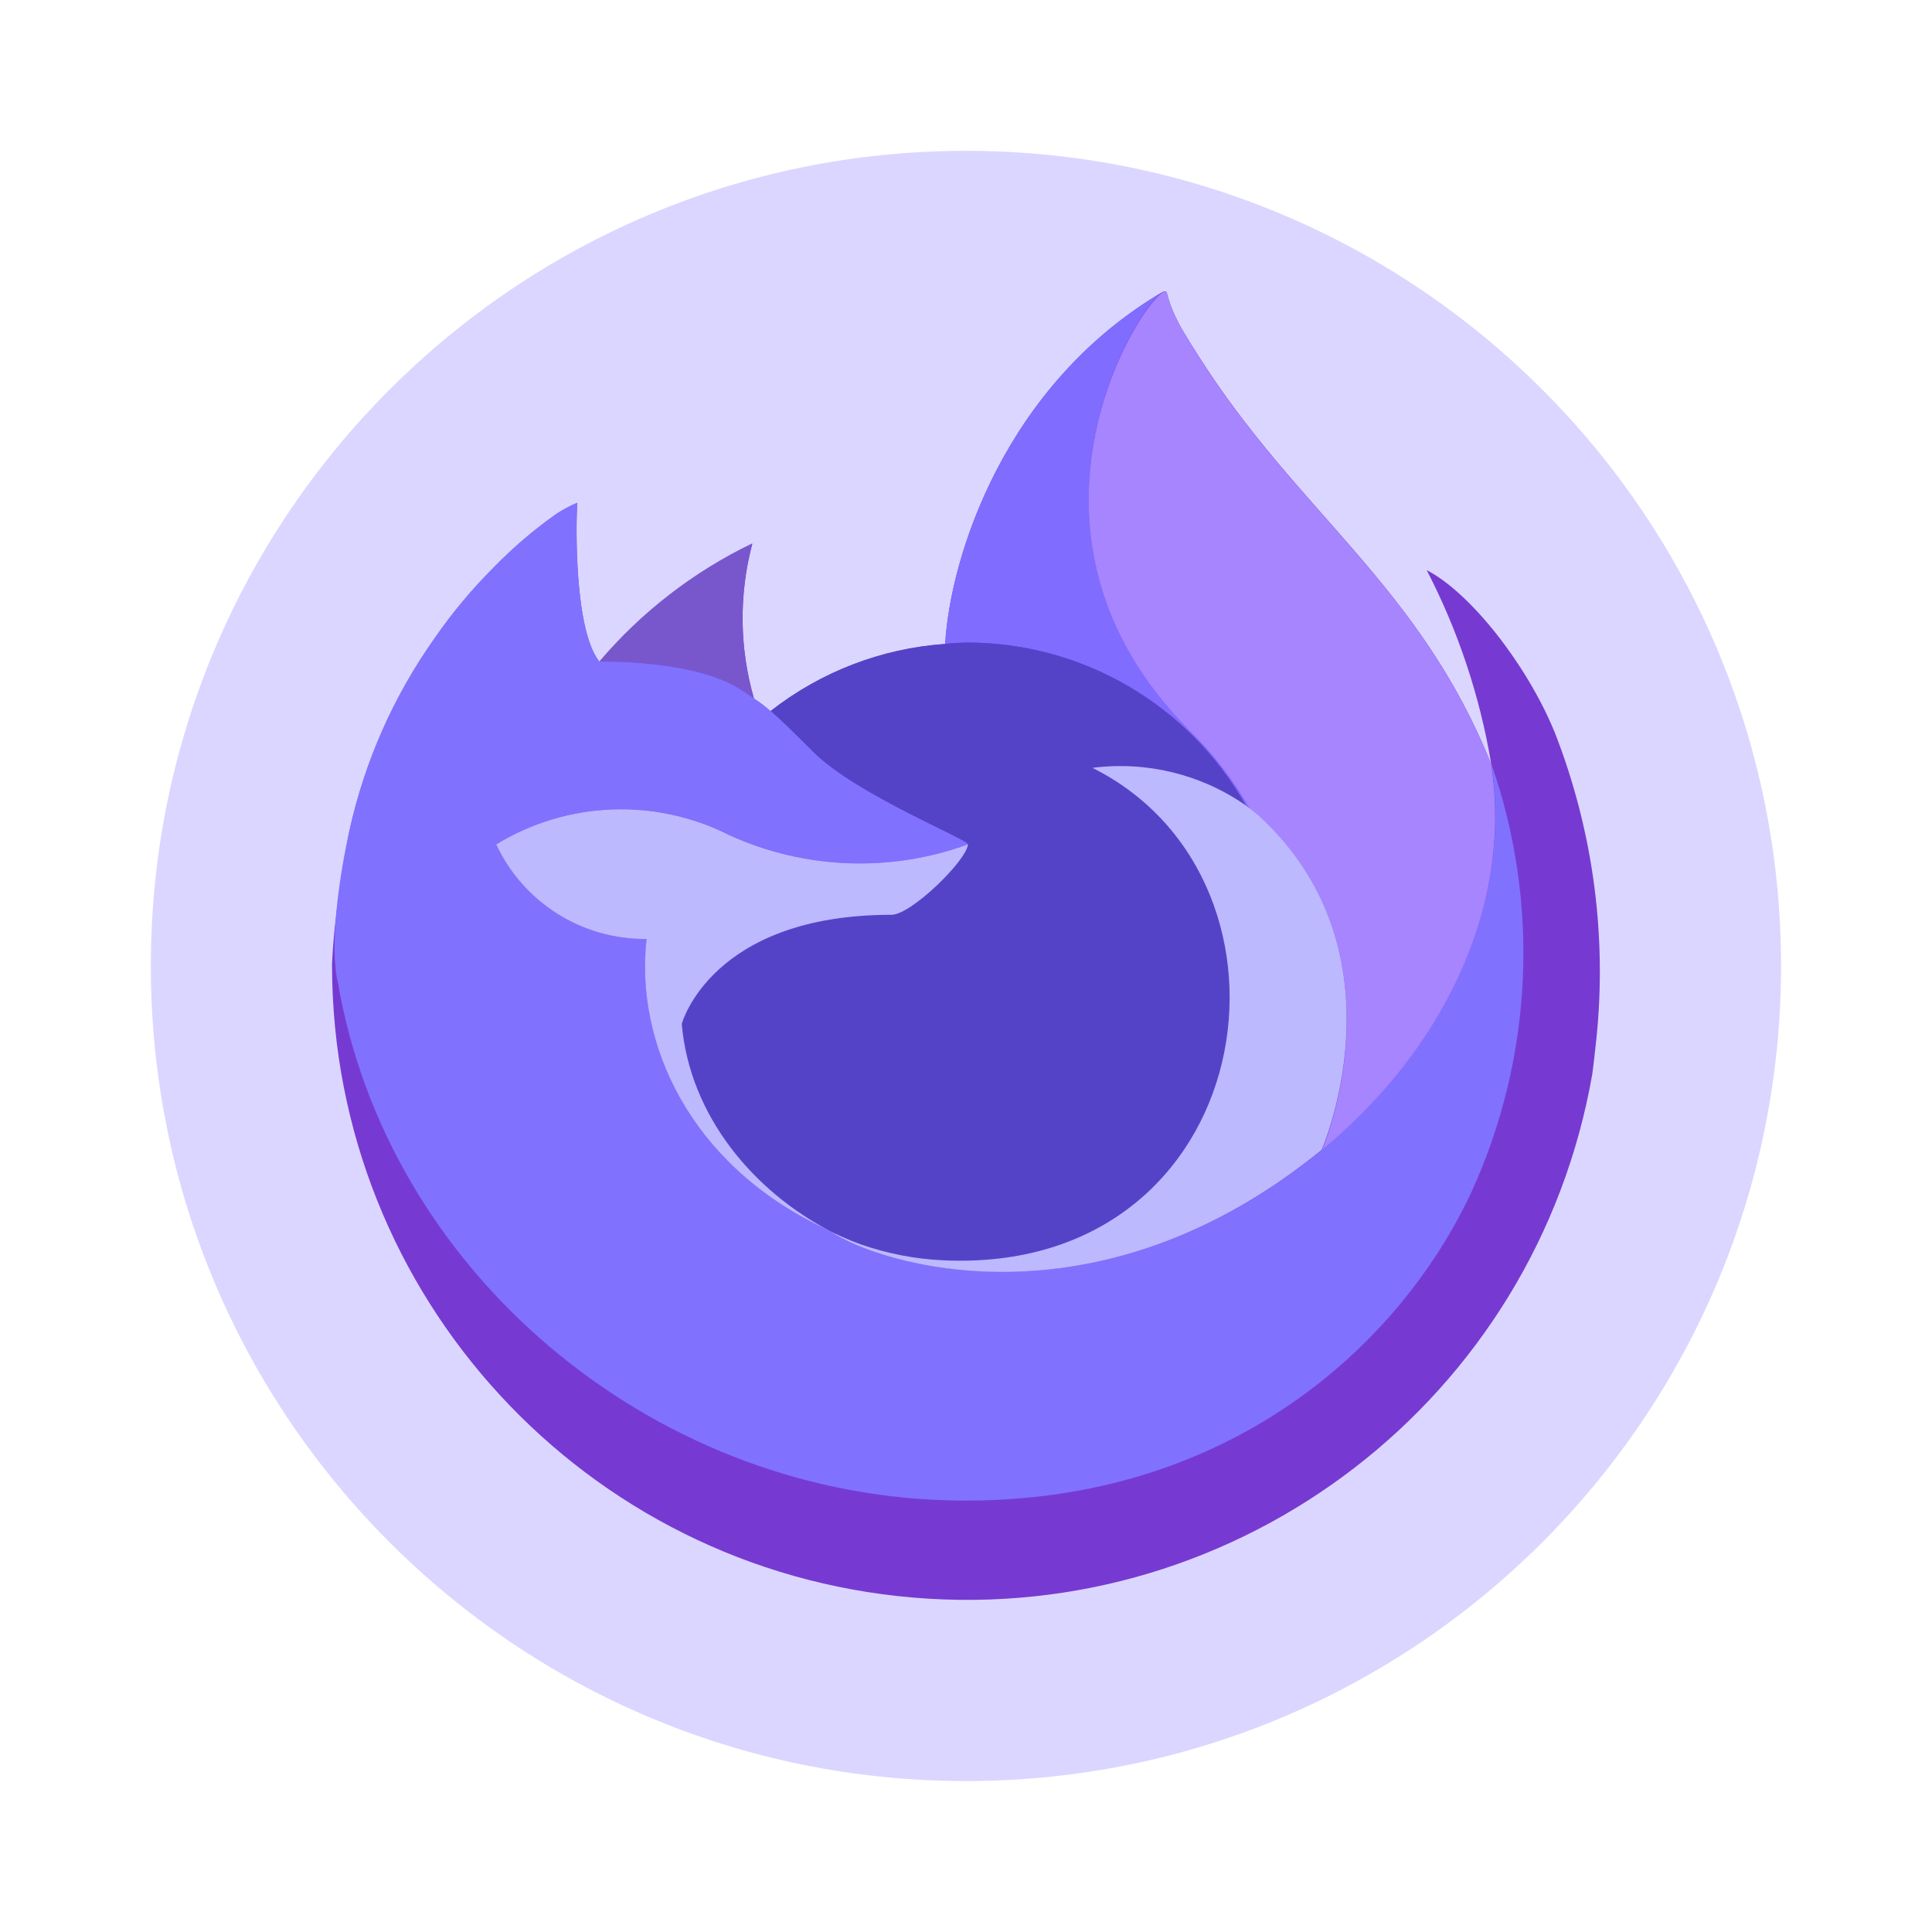
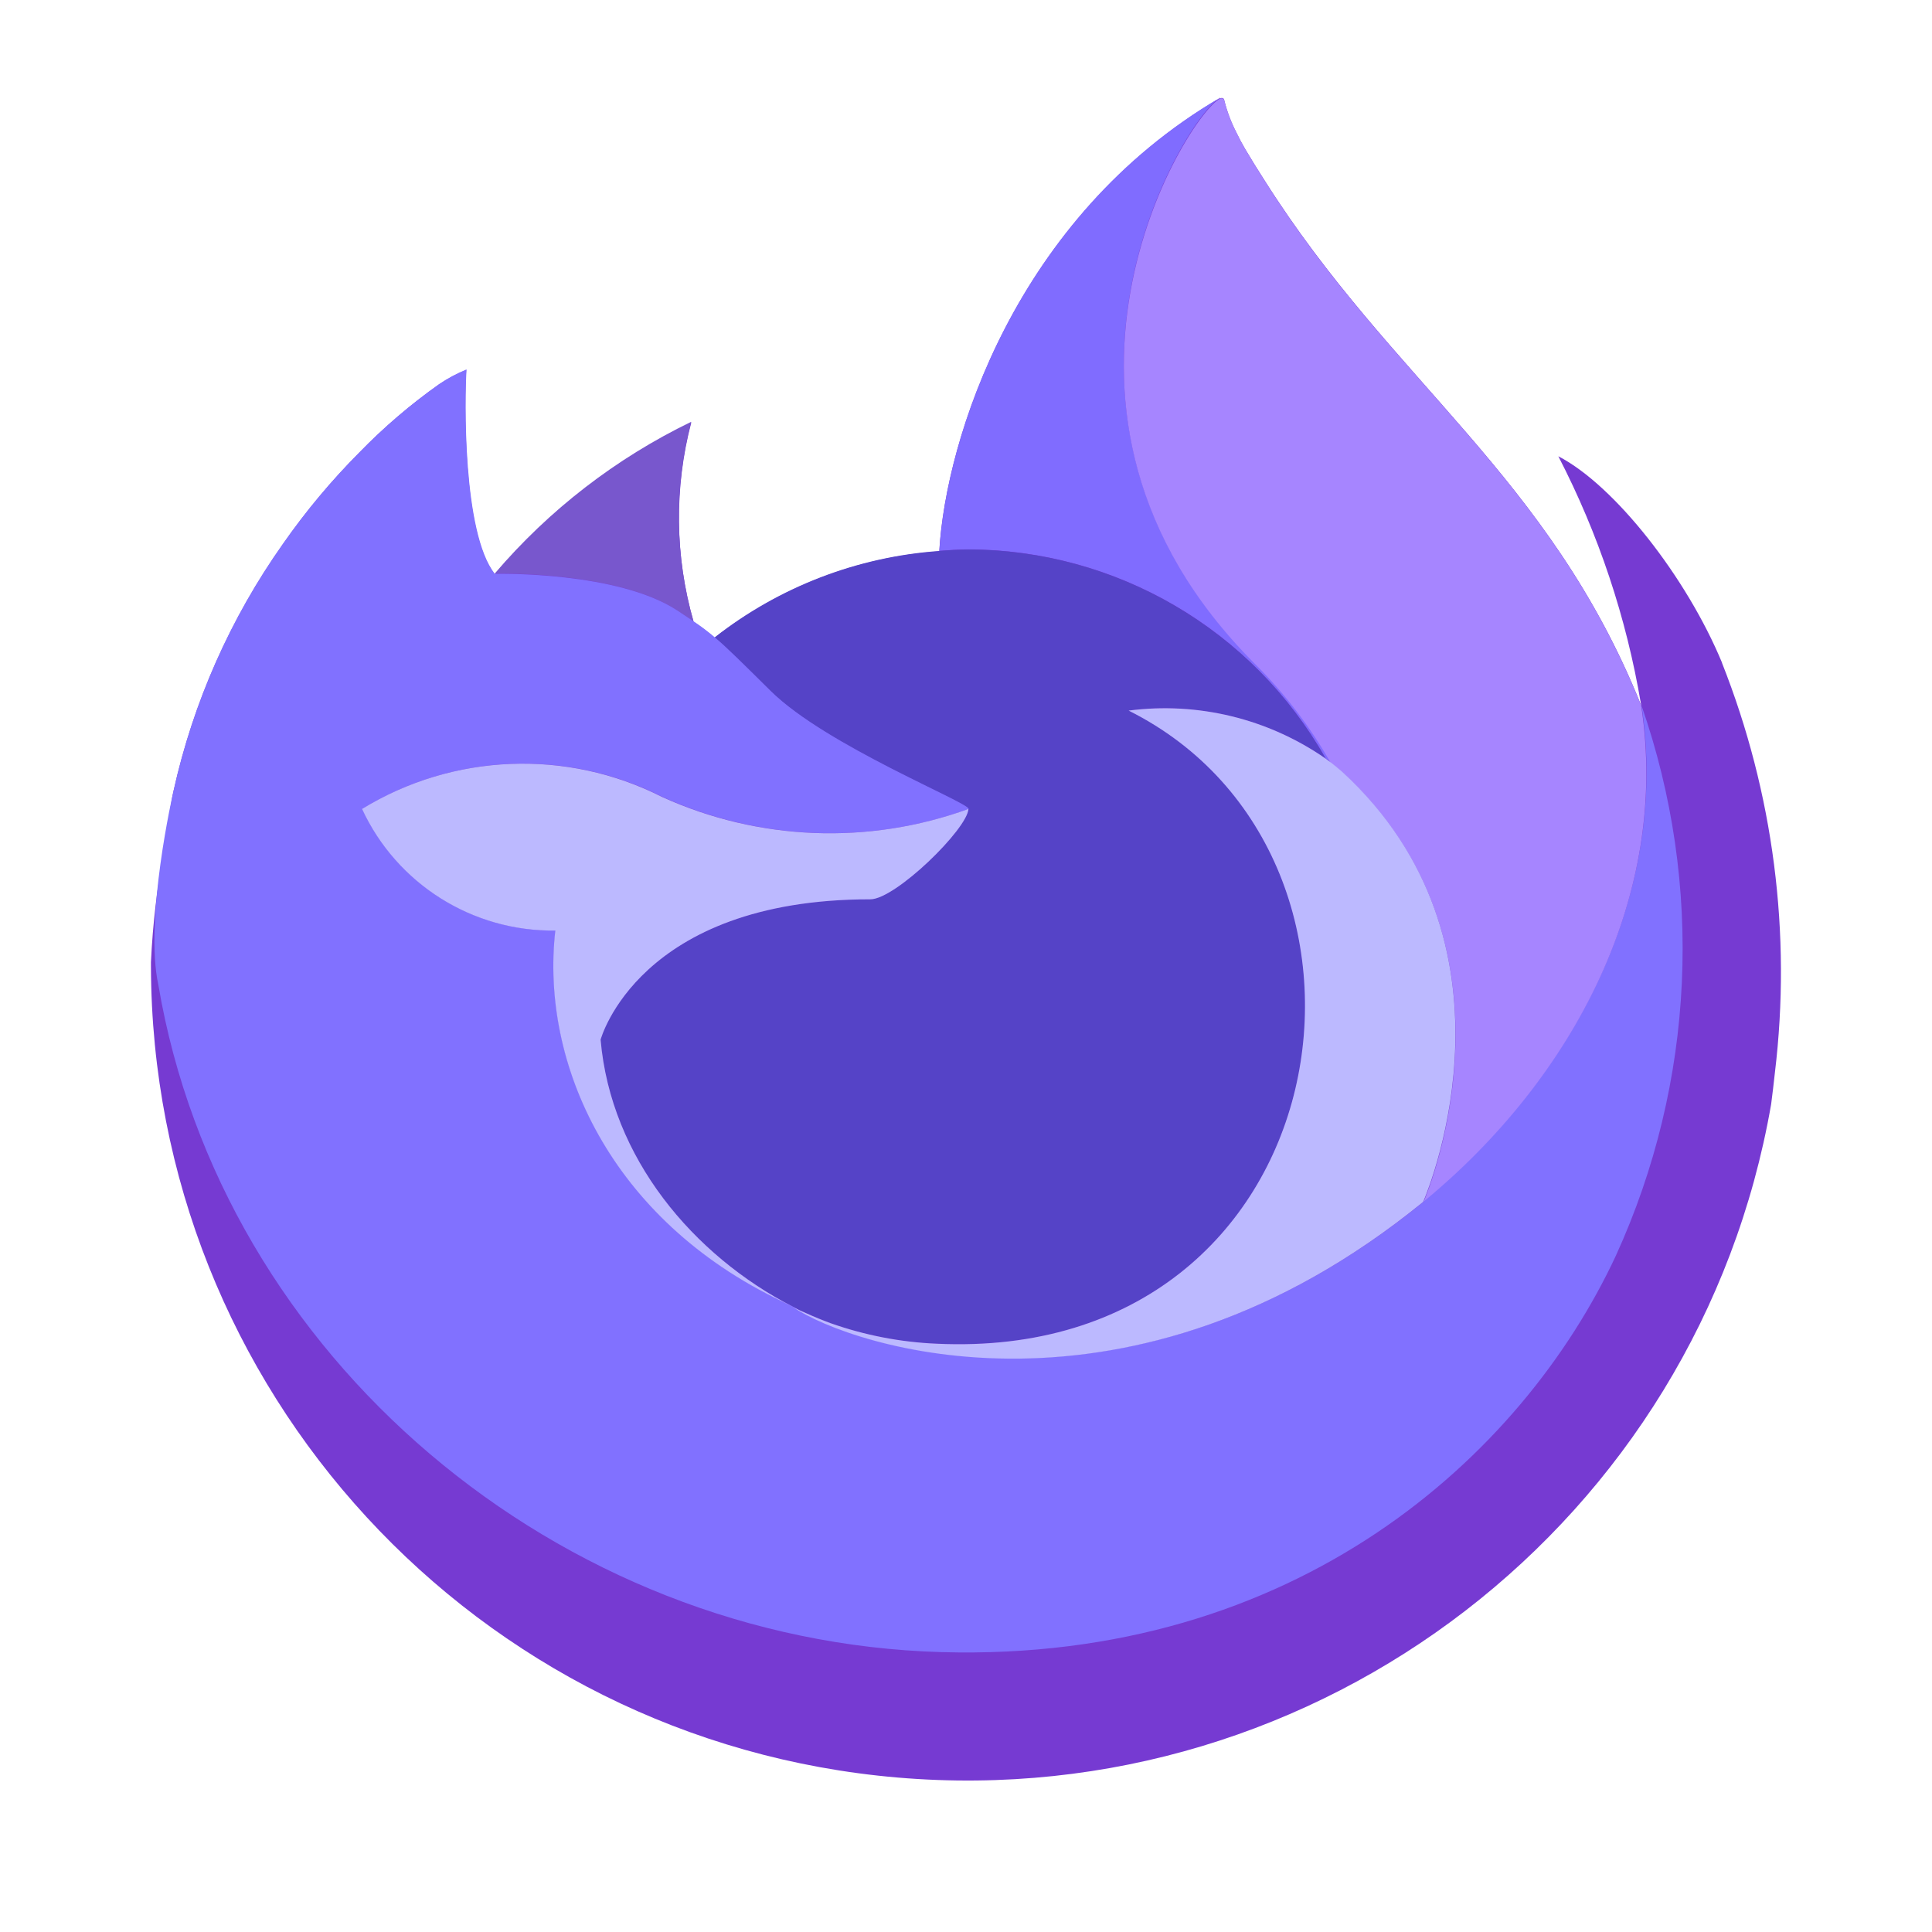
- <svg xmlns="http://www.w3.org/2000/svg" width="64" height="64" version="1.1" viewBox="0 0 16.933 16.933">
-   <circle cx="8.466" cy="8.466" r="7.144" fill="#dbd6ff" style="paint-order:stroke fill markers" />
-   <g transform="matrix(1.1053 0 0 1.1053 -.89204 -1.2504)" stroke-width=".185">
-     <path d="m13.13 6.926c-0.218-0.526-0.662-1.094-1.01-1.274a5.2 5.2 0 0 1 0.51 1.527l1e-3 0.01c-0.57-1.42-1.534-1.992-2.322-3.238a6 6 0 0 1-0.119-0.192 1 1 0 0 1-0.056-0.104 1 1 0 0 1-0.074-0.2 0.014 0.014 0 0 0-0.012-0.013h-0.01l-2e-3 2e-3 -4e-3 2e-3 2e-3 -4e-3c-1.264 0.74-1.693 2.11-1.732 2.796a2.53 2.53 0 0 0-1.386 0.534 1 1 0 0 0-0.13-0.099 2.3 2.3 0 0 1-0.013-1.23 3.7 3.7 0 0 0-1.212 0.936h-2e-3c-0.2-0.252-0.186-1.086-0.175-1.26a1 1 0 0 0-0.167 0.09 3.5 3.5 0 0 0-0.493 0.421 4 4 0 0 0-0.47 0.565 4.2 4.2 0 0 0-0.676 1.525l-7e-3 0.033a10 10 0 0 0-0.05 0.314v0.012a5 5 0 0 0-0.081 0.694v0.025a5.034 5.034 0 0 0 9.993 0.851q0.013-0.097 0.023-0.194a5.2 5.2 0 0 0-0.326-2.53zm-5.802 3.94 0.074 0.037zm5.303-3.676v-6e-3l2e-3 6e-3z" fill="#763ad2" />
-     <path d="m10.685 7.515 0.03 0.022a2.8 2.8 0 0 0-0.467-0.609c-1.564-1.564-0.41-3.393-0.215-3.486l2e-3 -2e-3c-1.265 0.74-1.693 2.11-1.733 2.796q0.088-9e-3 0.177-0.01a2.54 2.54 0 0 1 2.206 1.288z" fill="#806cff" />
-     <path d="m8.482 7.827c-9e-3 0.126-0.45 0.558-0.605 0.558-1.432 0-1.664 0.865-1.664 0.865 0.063 0.73 0.571 1.33 1.186 1.647q0.042 0.022 0.084 0.041 0.074 0.033 0.148 0.06a2.3 2.3 0 0 0 0.655 0.127c2.51 0.118 2.995-3 1.185-3.905a1.74 1.74 0 0 1 1.213 0.296 2.54 2.54 0 0 0-2.206-1.289q-0.088 2e-3 -0.176 0.01a2.53 2.53 0 0 0-1.386 0.533c0.077 0.065 0.164 0.152 0.346 0.332 0.342 0.336 1.218 0.685 1.22 0.725" fill="#5543c7" />
-     <path d="m6.682 6.6 0.104 0.07a2.3 2.3 0 0 1-0.014-1.23 3.7 3.7 0 0 0-1.212 0.936c0.025 0 0.755-0.014 1.122 0.225" fill="#7857cd" />
-     <path d="m3.485 8.913c0.389 2.295 2.469 4.048 4.83 4.115 2.187 0.062 3.583-1.207 4.16-2.445a4.56 4.56 0 0 0 0.157-3.397v-0.01 8e-3c0.18 1.166-0.414 2.296-1.34 3.06l-3e-3 6e-3c-1.807 1.471-3.535 0.887-3.885 0.65l-0.073-0.037c-1.054-0.503-1.489-1.463-1.396-2.286a1.3 1.3 0 0 1-1.192-0.75 1.9 1.9 0 0 1 1.85-0.074 2.5 2.5 0 0 0 1.89 0.074c-2e-3 -0.041-0.877-0.39-1.22-0.726-0.182-0.18-0.268-0.267-0.345-0.331a1 1 0 0 0-0.13-0.099l-0.103-0.069c-0.368-0.24-1.098-0.225-1.122-0.225h-3e-3c-0.2-0.253-0.186-1.087-0.175-1.26a1 1 0 0 0-0.167 0.089 3.5 3.5 0 0 0-0.493 0.421 4 4 0 0 0-0.472 0.564 4.2 4.2 0 0 0-0.675 1.525c-3e-3 0.01-0.182 0.792-0.094 1.197" fill="#8171ff" />
-     <path d="m10.248 6.932a2.8 2.8 0 0 1 0.468 0.61l0.076 0.062c1.14 1.052 0.543 2.54 0.498 2.645 0.927-0.764 1.52-1.893 1.341-3.06-0.57-1.419-1.534-1.99-2.322-3.236a6 6 0 0 1-0.119-0.193 1 1 0 0 1-0.055-0.104 1 1 0 0 1-0.075-0.199 0.014 0.014 0 0 0-0.012-0.013h-0.01l-1e-3 1e-3 -4e-3 2e-3c-0.195 0.092-1.35 1.92 0.215 3.485" fill="#a685ff" />
-     <path d="m10.79 7.6-0.075-0.061-0.032-0.023a1.74 1.74 0 0 0-1.213-0.296c1.81 0.906 1.324 4.022-1.184 3.905a2.3 2.3 0 0 1-0.655-0.127q-0.075-0.027-0.148-0.06l-0.086-0.04 4e-3 2e-3c0.35 0.239 2.078 0.822 3.885-0.65l3e-3 -6e-3c0.045-0.106 0.643-1.593-0.499-2.644" fill="#bcb9ff" />
-     <path d="m6.213 9.25s0.232-0.865 1.664-0.865c0.155 0 0.597-0.432 0.605-0.558a2.5 2.5 0 0 1-1.89-0.073 1.9 1.9 0 0 0-1.85 0.073 1.3 1.3 0 0 0 1.192 0.75c-0.093 0.824 0.342 1.783 1.395 2.286l0.07 0.035c-0.615-0.317-1.123-0.918-1.186-1.647z" fill="#bcb9ff" />
+ <svg xmlns="http://www.w3.org/2000/svg" width="64" height="64" viewBox="0 0 16.933 16.933">
+   <g stroke-width=".185">
+     <path fill="#763ad2" d="M15.093 5.809c-.31-.748-.941-1.555-1.435-1.81a7.4 7.4 0 0 1 .724 2.17l.002.013c-.809-2.016-2.18-2.83-3.3-4.6a9 9 0 0 1-.169-.273 2 2 0 0 1-.079-.148 1.3 1.3 0 0 1-.106-.283.02.02 0 0 0-.017-.019H10.7l-.004.002-.005.003.003-.006c-1.796 1.052-2.406 3-2.462 3.974a3.6 3.6 0 0 0-1.969.758 2 2 0 0 0-.184-.14 3.3 3.3 0 0 1-.02-1.748 5.3 5.3 0 0 0-1.722 1.33h-.003c-.284-.358-.264-1.543-.248-1.79a1.3 1.3 0 0 0-.238.127 5 5 0 0 0-.7.599 6 6 0 0 0-.668.802 6 6 0 0 0-.96 2.167l-.01.047c-.013.063-.061.378-.07.447l-.001.016a7 7 0 0 0-.116.986v.036a7.153 7.153 0 0 0 14.2 1.21q.018-.138.033-.277a7.36 7.36 0 0 0-.464-3.593zm-8.244 5.599.1.049.004.003zm7.535-5.224v-.008l.002.008z" />
+     <path fill="#806cff" d="m11.618 6.646.044.032a4 4 0 0 0-.664-.866C8.775 3.589 10.415.99 10.692.859l.003-.004C8.898 1.906 8.289 3.854 8.233 4.828c.083-.006.166-.013.251-.013a3.61 3.61 0 0 1 3.134 1.83z" />
+     <path fill="#5543c7" d="M8.488 7.09c-.012.178-.64.792-.86.792-2.034 0-2.364 1.23-2.364 1.23.09 1.036.812 1.89 1.685 2.34q.06.031.12.058.105.047.21.086a3.2 3.2 0 0 0 .93.18c3.566.167 4.256-4.263 1.684-5.549a2.47 2.47 0 0 1 1.724.42 3.61 3.61 0 0 0-3.134-1.831q-.126.002-.25.013a3.6 3.6 0 0 0-1.97.758c.11.093.233.216.492.472.485.478 1.73.973 1.733 1.031" />
+     <path fill="#7857cd" d="m5.93 5.347.148.098a3.3 3.3 0 0 1-.02-1.748 5.3 5.3 0 0 0-1.722 1.33c.035 0 1.073-.02 1.594.32" />
+     <path fill="#8171ff" d="M1.388 8.633c.552 3.261 3.508 5.752 6.864 5.847 3.106.088 5.09-1.715 5.91-3.474a6.48 6.48 0 0 0 .223-4.828v-.014l.001.012c.254 1.657-.589 3.262-1.906 4.347l-.004.01c-2.567 2.09-5.023 1.26-5.52.922l-.104-.052c-1.497-.715-2.115-2.078-1.983-3.248A1.84 1.84 0 0 1 3.175 7.09a2.7 2.7 0 0 1 2.63-.106 3.56 3.56 0 0 0 2.685.106c-.003-.059-1.247-.554-1.733-1.032-.259-.256-.382-.379-.491-.471a2 2 0 0 0-.185-.14l-.147-.098c-.522-.34-1.56-.32-1.594-.32h-.003c-.284-.359-.264-1.544-.248-1.791a1.3 1.3 0 0 0-.238.127 5 5 0 0 0-.7.599 6 6 0 0 0-.67.8 6 6 0 0 0-.96 2.167c-.004.015-.258 1.126-.133 1.702" />
+     <path fill="#a685ff" d="M10.998 5.818a4 4 0 0 1 .664.867q.06.046.108.088c1.621 1.495.772 3.608.708 3.758 1.318-1.085 2.16-2.69 1.906-4.347-.809-2.017-2.18-2.83-3.3-4.6a9 9 0 0 1-.169-.274 2 2 0 0 1-.078-.148A1.3 1.3 0 0 1 10.73.88a.02.02 0 0 0-.016-.018H10.7l-.003.001-.005.003c-.277.131-1.917 2.729.306 4.952" />
+     <path fill="#bcb9ff" d="M11.768 6.768a2 2 0 0 0-.107-.088l-.045-.033a2.47 2.47 0 0 0-1.724-.419c2.572 1.287 1.882 5.716-1.683 5.549a3.2 3.2 0 0 1-.93-.18q-.106-.039-.21-.086-.062-.026-.122-.057l.005.003c.498.34 2.953 1.169 5.52-.922l.005-.01c.064-.15.913-2.263-.709-3.757" />
+     <path fill="#bcb9ff" d="M5.264 9.112s.33-1.23 2.364-1.23c.22 0 .849-.614.86-.792a3.56 3.56 0 0 1-2.685-.105 2.7 2.7 0 0 0-2.63.105 1.84 1.84 0 0 0 1.694 1.066c-.132 1.17.486 2.533 1.983 3.248l.099.049c-.874-.451-1.595-1.305-1.685-2.34z" />
  </g>
</svg>
